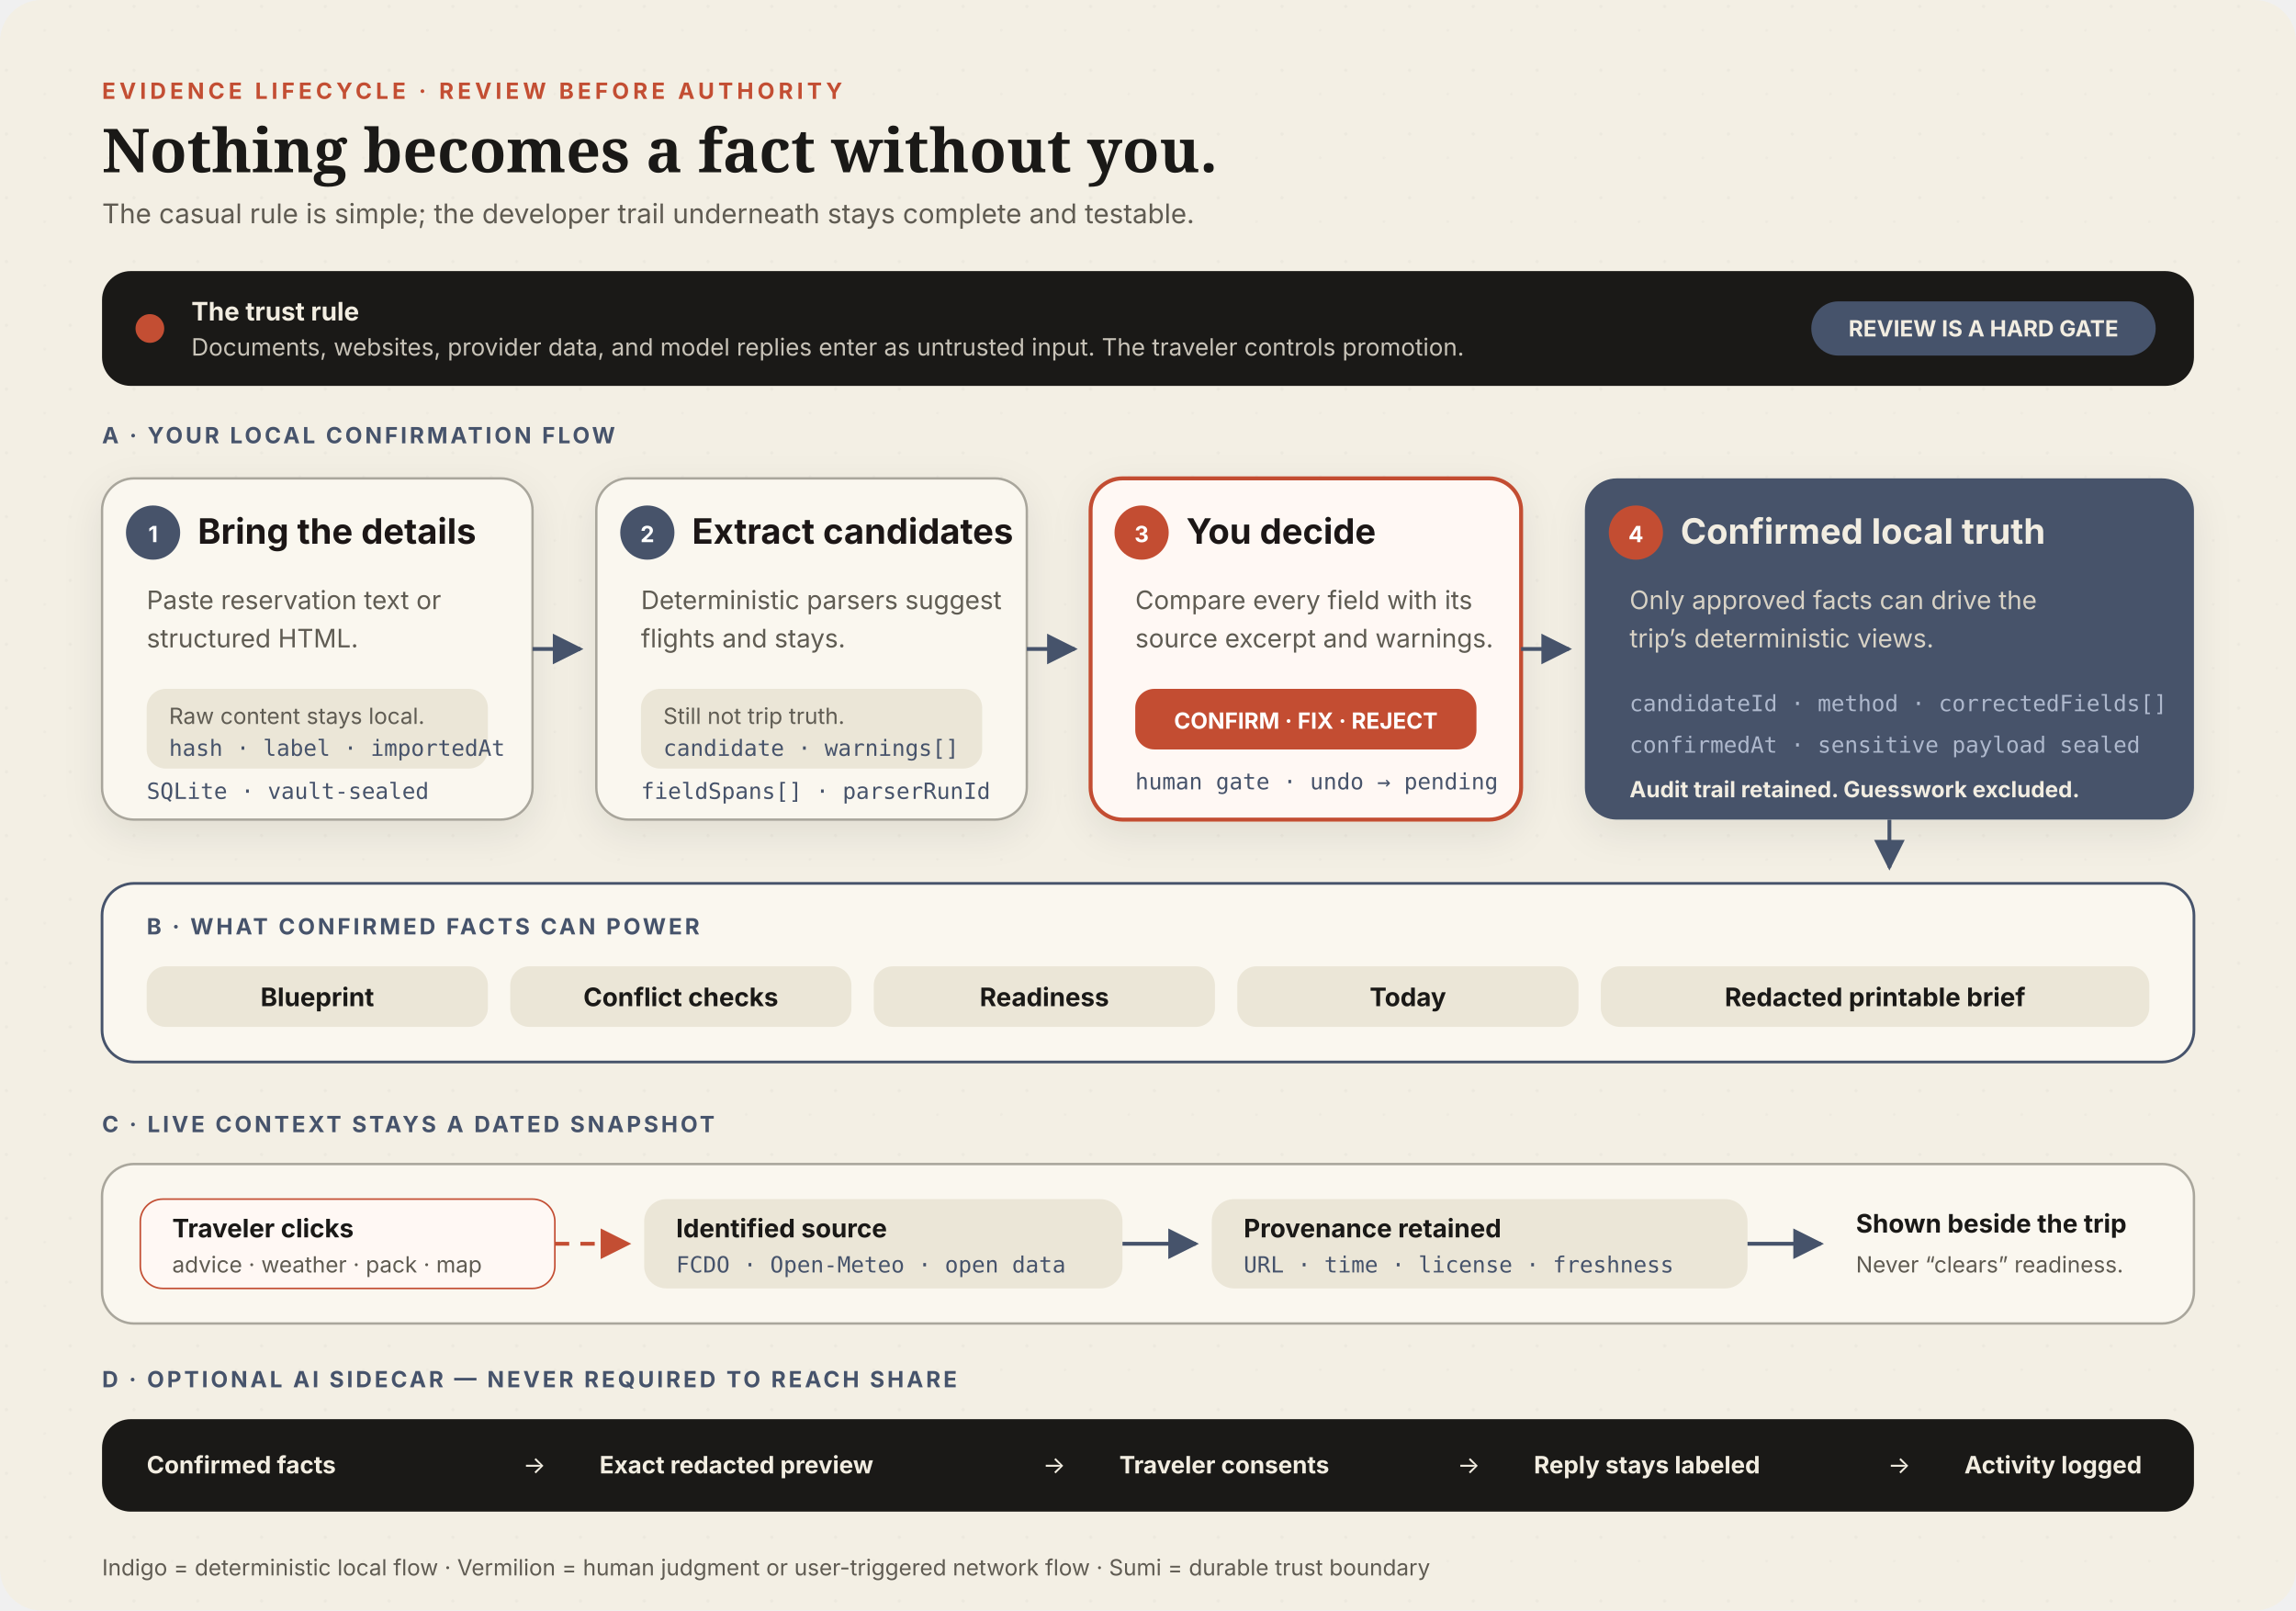
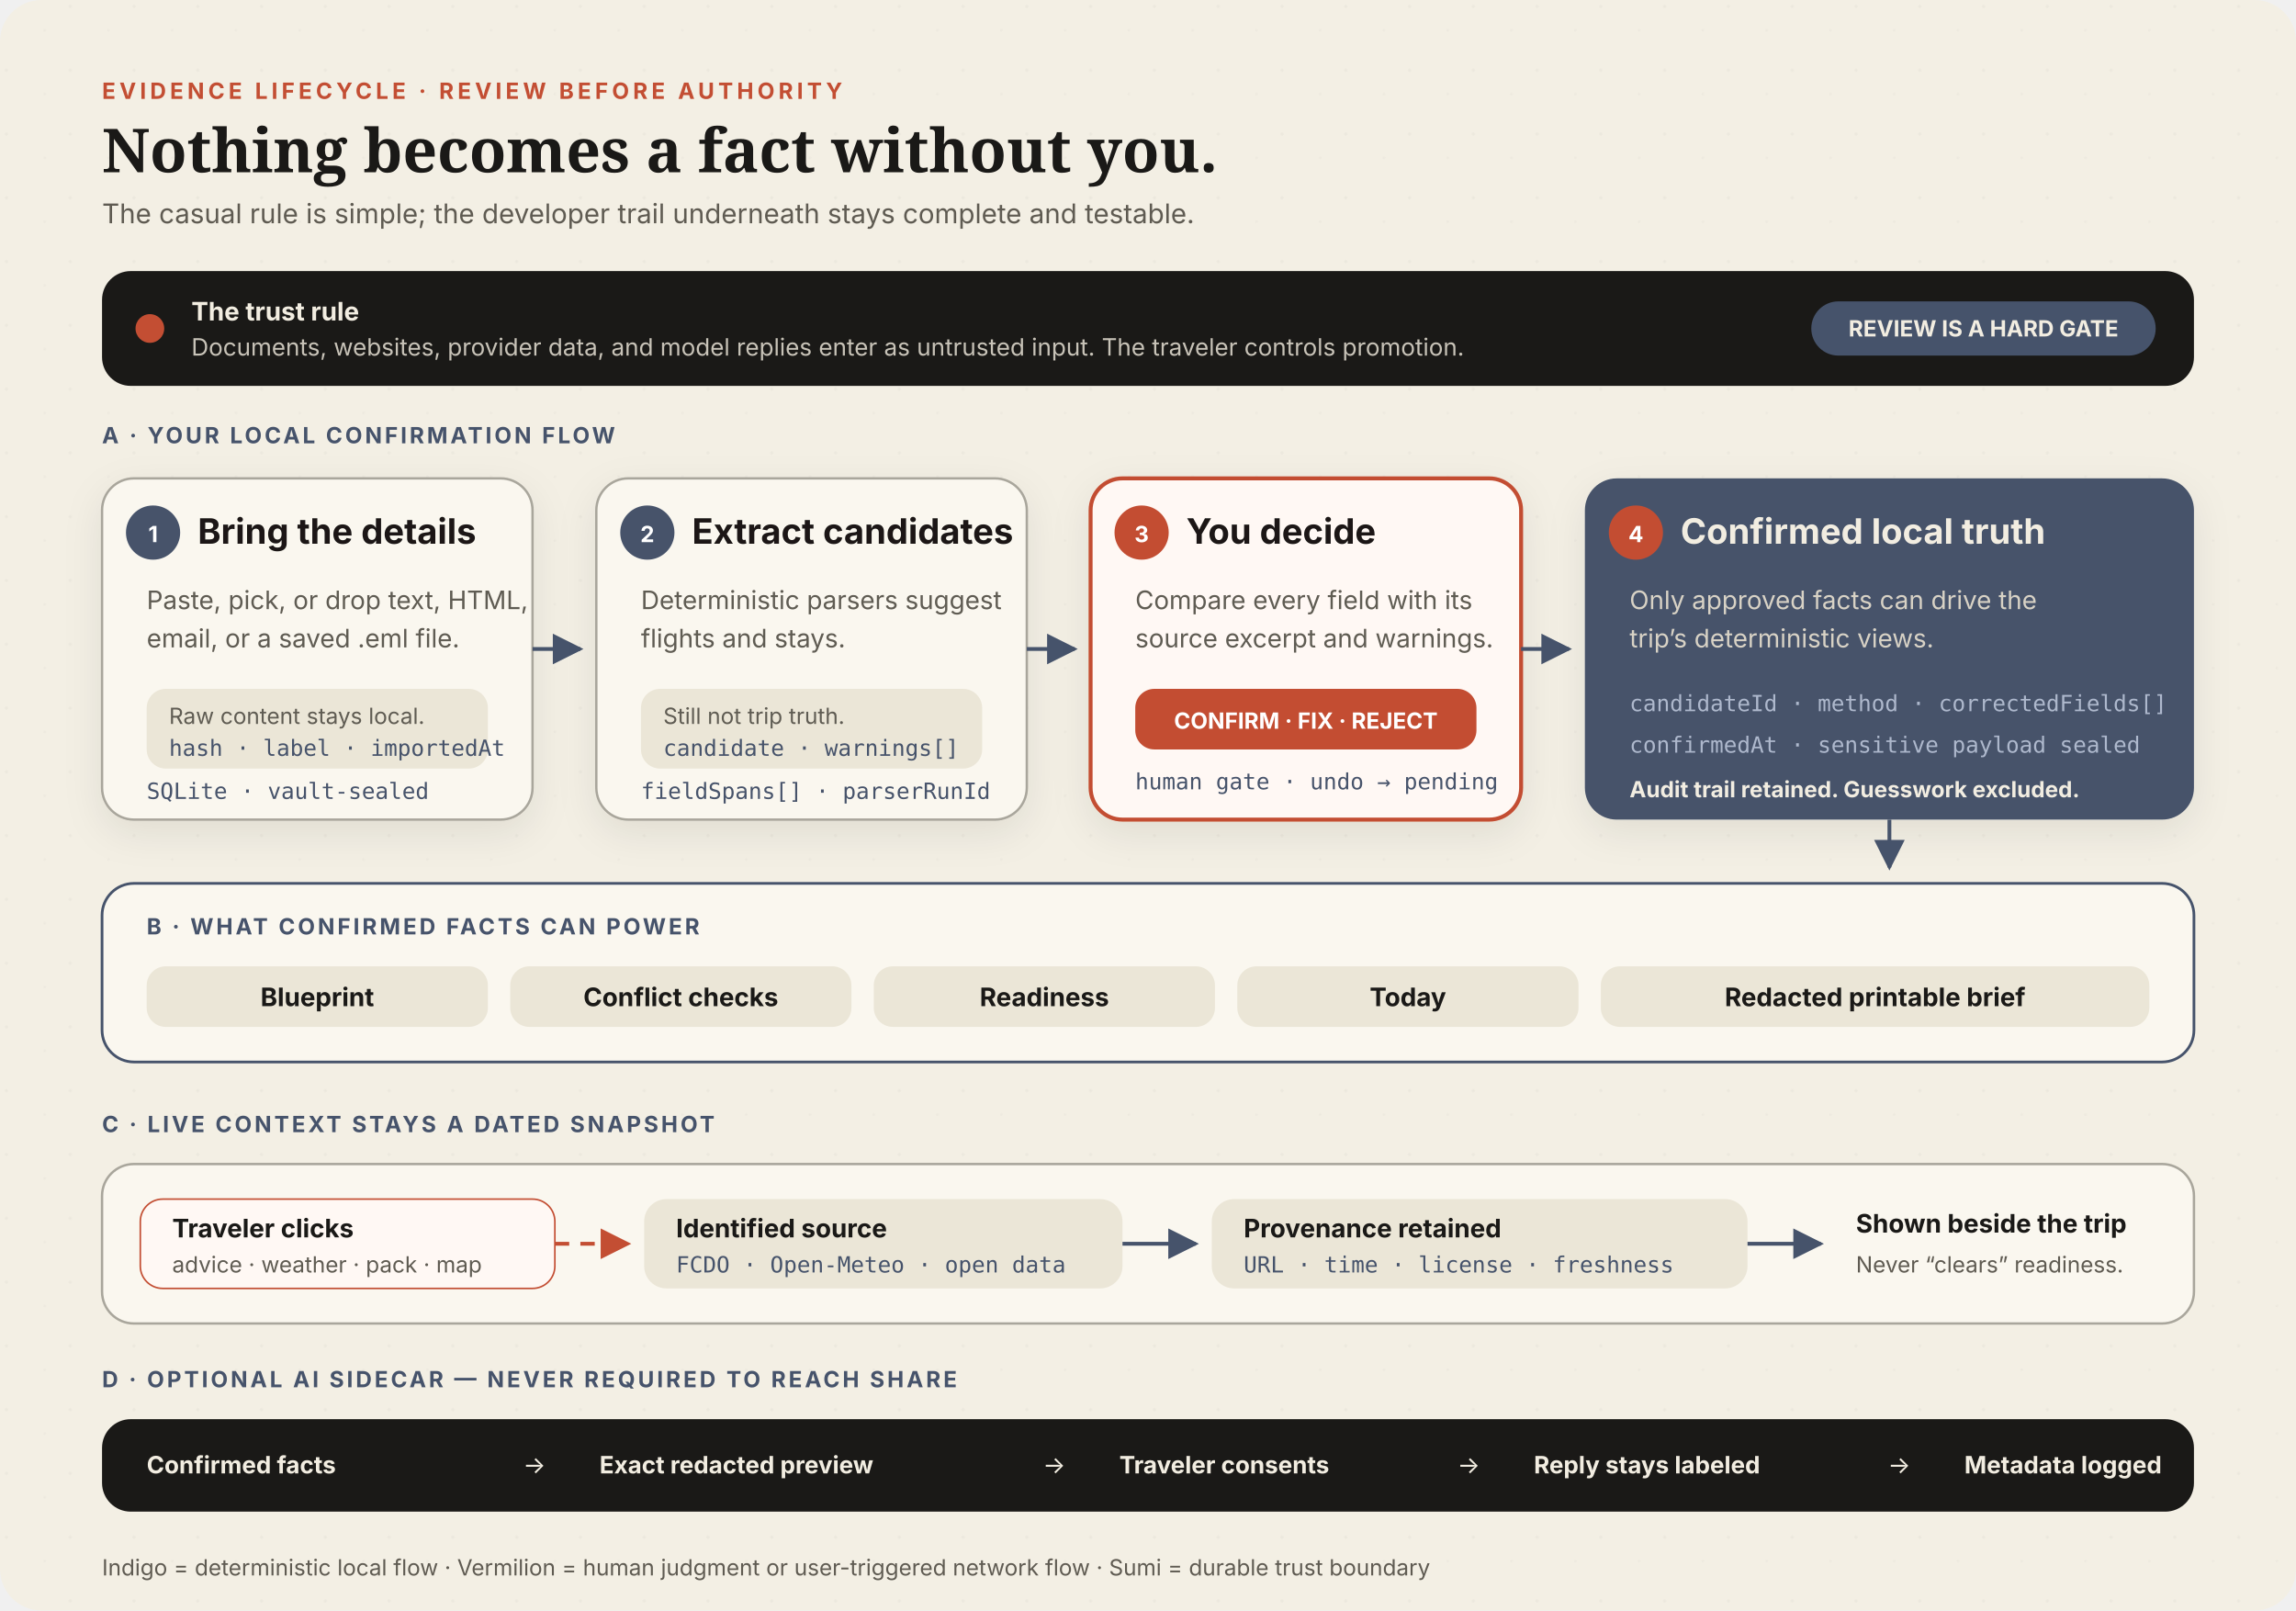
<svg xmlns="http://www.w3.org/2000/svg" width="1440" height="1010" viewBox="0 0 1440 1010" role="img" aria-labelledby="title desc">
  <defs>
    <pattern id="grain" width="40" height="40" patternUnits="userSpaceOnUse">
      <circle cx="4" cy="4" r="1" fill="#1a1917" opacity=".035" />
      <circle cx="28" cy="19" r=".8" fill="#1a1917" opacity=".025" />
    </pattern>
    <filter id="shadow" x="-20%" y="-25%" width="140%" height="160%">
      <feDropShadow dx="0" dy="8" stdDeviation="12" flood-color="#1a1917" flood-opacity=".08" />
    </filter>
    <marker id="arrow-indigo" viewBox="0 0 10 10" refX="9" refY="5" markerWidth="8" markerHeight="8" orient="auto">
      <path d="M0 0l10 5-10 5z" fill="#46536b" />
    </marker>
    <marker id="arrow-red" viewBox="0 0 10 10" refX="9" refY="5" markerWidth="8" markerHeight="8" orient="auto">
      <path d="M0 0l10 5-10 5z" fill="#c34e33" />
    </marker>
    <style>
      .sans{font-family:"Zen Kaku Gothic New",Inter,-apple-system,BlinkMacSystemFont,"Segoe UI",sans-serif}.serif{font-family:"Shippori Mincho","Iowan Old Style",Georgia,serif}.eyebrow{font-size:14px;font-weight:700;letter-spacing:2.4px;fill:#c34e33}.title{font-size:38px;font-weight:600;fill:#1a1917}.subtitle{font-size:17px;fill:#5f5b52}.lane{font-size:14px;font-weight:700;letter-spacing:1.7px;fill:#46536b}.card-title{font-size:22px;font-weight:700;fill:#1a1917}.copy{font-size:16px;fill:#5f5b52}.tech{font-family:ui-monospace,SFMono-Regular,Menlo,monospace;font-size:14px;fill:#46536b}.small{font-size:14px;fill:#5f5b52}.dark-title{font-size:22px;font-weight:700;fill:#f2ede1}.dark-copy{font-size:16px;fill:#d8d2c5}.dark-tech{font-family:ui-monospace,SFMono-Regular,Menlo,monospace;font-size:14px;fill:#aeb8cc}.local{fill:none;stroke:#46536b;stroke-width:2.4;marker-end:url(#arrow-indigo)}.remote{fill:none;stroke:#c34e33;stroke-width:2.4;stroke-dasharray:9 7;marker-end:url(#arrow-red)}@keyframes march{to{stroke-dashoffset:-32}}@keyframes soft-pulse{0%,100%{stroke-opacity:.7}50%{stroke-opacity:1}}@media (prefers-reduced-motion:no-preference){.remote{animation:march 3.8s linear infinite}.review{animation:soft-pulse 3.2s ease-in-out infinite}}
    </style>
  </defs>
  <rect width="1440" height="1010" rx="26" fill="#f3efe4" />
  <rect width="1440" height="1010" rx="26" fill="url(#grain)" />
  <text x="64" y="62" class="sans eyebrow">EVIDENCE LIFECYCLE · REVIEW BEFORE AUTHORITY</text>
  <text x="64" y="108" class="serif title">Nothing becomes a fact without you.</text>
  <text x="64" y="140" class="sans subtitle">The casual rule is simple; the developer trail underneath stays complete and testable.</text>
  <g transform="translate(64 170)">
    <rect width="1312" height="72" rx="18" fill="#1a1917" />
    <circle cx="30" cy="36" r="9" fill="#c34e33" />
    <text x="56" y="31" class="sans" font-size="16" font-weight="700" fill="#f2ede1">The trust rule</text>
    <text x="56" y="53" class="sans" font-size="15" fill="#c8c3b8">Documents, websites, provider data, and model replies enter as untrusted input. The traveler controls promotion.</text>
    <rect x="1072" y="19" width="216" height="34" rx="17" fill="#46536b" />
    <text x="1180" y="41" class="sans" font-size="14" font-weight="700" text-anchor="middle" fill="#f2ede1">REVIEW IS A HARD GATE</text>
  </g>
  <text x="64" y="278" class="sans lane">A · YOUR LOCAL CONFIRMATION FLOW</text>
  <g filter="url(#shadow)">
    <rect x="64" y="300" width="270" height="214" rx="20" fill="#faf7ef" stroke="#a9a69c" stroke-width="1.5" />
    <circle cx="96" cy="334" r="17" fill="#46536b" />
    <text x="96" y="340" class="sans" font-size="14" font-weight="700" text-anchor="middle" fill="#fff">1</text>
    <text x="124" y="341" class="sans card-title">Bring the details</text>
-     <text x="92" y="382" class="sans copy">Paste reservation text or</text>
-     <text x="92" y="406" class="sans copy">structured HTML.</text>
+     <text x="92" y="382" class="sans copy">Paste, pick, or drop text, HTML,</text>
+     <text x="92" y="406" class="sans copy">email, or a saved .eml file.</text>
    <rect x="92" y="432" width="214" height="50" rx="12" fill="#ebe6d7" />
    <text x="106" y="454" class="sans small">Raw content stays local.</text>
    <text x="106" y="474" class="sans tech">hash · label · importedAt</text>
    <text x="92" y="501" class="sans tech">SQLite · vault-sealed</text>
  </g>
  <path d="M334 407h30" class="local" />
  <g filter="url(#shadow)">
    <rect x="374" y="300" width="270" height="214" rx="20" fill="#faf7ef" stroke="#a9a69c" stroke-width="1.5" />
    <circle cx="406" cy="334" r="17" fill="#46536b" />
    <text x="406" y="340" class="sans" font-size="14" font-weight="700" text-anchor="middle" fill="#fff">2</text>
    <text x="434" y="341" class="sans card-title">Extract candidates</text>
    <text x="402" y="382" class="sans copy">Deterministic parsers suggest</text>
    <text x="402" y="406" class="sans copy">flights and stays.</text>
    <rect x="402" y="432" width="214" height="50" rx="12" fill="#ebe6d7" />
    <text x="416" y="454" class="sans small">Still not trip truth.</text>
    <text x="416" y="474" class="sans tech">candidate · warnings[]</text>
    <text x="402" y="501" class="sans tech">fieldSpans[] · parserRunId</text>
  </g>
  <path d="M644 407h30" class="local" />
  <g filter="url(#shadow)">
    <rect x="684" y="300" width="270" height="214" rx="20" fill="#fff8f4" stroke="#c34e33" stroke-width="2.5" class="review" />
    <circle cx="716" cy="334" r="17" fill="#c34e33" />
    <text x="716" y="340" class="sans" font-size="14" font-weight="700" text-anchor="middle" fill="#fff">3</text>
    <text x="744" y="341" class="sans card-title">You decide</text>
    <text x="712" y="382" class="sans copy">Compare every field with its</text>
    <text x="712" y="406" class="sans copy">source excerpt and warnings.</text>
    <rect x="712" y="432" width="214" height="38" rx="12" fill="#c34e33" />
    <text x="819" y="457" class="sans" font-size="14" font-weight="700" text-anchor="middle" fill="#fff">CONFIRM · FIX · REJECT</text>
    <text x="712" y="495" class="sans tech">human gate · undo → pending</text>
  </g>
  <path d="M954 407h30" class="local" />
  <g filter="url(#shadow)">
    <rect x="994" y="300" width="382" height="214" rx="20" fill="#46536b" />
    <circle cx="1026" cy="334" r="17" fill="#c34e33" />
    <text x="1026" y="340" class="sans" font-size="14" font-weight="700" text-anchor="middle" fill="#fff">4</text>
    <text x="1054" y="341" class="sans dark-title">Confirmed local truth</text>
    <text x="1022" y="382" class="sans dark-copy">Only approved facts can drive the</text>
    <text x="1022" y="406" class="sans dark-copy">trip’s deterministic views.</text>
    <text x="1022" y="446" class="sans dark-tech">candidateId · method · correctedFields[]</text>
    <text x="1022" y="472" class="sans dark-tech">confirmedAt · sensitive payload sealed</text>
    <text x="1022" y="500" class="sans" font-size="14" font-weight="700" fill="#f2ede1">Audit trail retained. Guesswork excluded.</text>
  </g>
  <path d="M1185 514v30" class="local" />
  <g>
    <rect x="64" y="554" width="1312" height="112" rx="20" fill="#faf7ef" stroke="#46536b" stroke-width="1.7" />
    <text x="92" y="586" class="sans lane">B · WHAT CONFIRMED FACTS CAN POWER</text>
    <g class="sans" font-size="16" font-weight="700" fill="#1a1917">
      <rect x="92" y="606" width="214" height="38" rx="12" fill="#ebe6d7" />
      <text x="199" y="631" text-anchor="middle">Blueprint</text>
      <rect x="320" y="606" width="214" height="38" rx="12" fill="#ebe6d7" />
      <text x="427" y="631" text-anchor="middle">Conflict checks</text>
      <rect x="548" y="606" width="214" height="38" rx="12" fill="#ebe6d7" />
      <text x="655" y="631" text-anchor="middle">Readiness</text>
      <rect x="776" y="606" width="214" height="38" rx="12" fill="#ebe6d7" />
      <text x="883" y="631" text-anchor="middle">Today</text>
      <rect x="1004" y="606" width="344" height="38" rx="12" fill="#ebe6d7" />
      <text x="1176" y="631" text-anchor="middle">Redacted printable brief</text>
    </g>
  </g>
  <text x="64" y="710" class="sans lane">C · LIVE CONTEXT STAYS A DATED SNAPSHOT</text>
  <g>
    <rect x="64" y="730" width="1312" height="100" rx="20" fill="#faf7ef" stroke="#a9a69c" stroke-width="1.5" />
    <rect x="88" y="752" width="260" height="56" rx="14" fill="#fff8f4" stroke="#c34e33" />
    <text x="108" y="776" class="sans" font-size="16" font-weight="700" fill="#1a1917">Traveler clicks</text>
    <text x="108" y="798" class="sans small">advice · weather · pack · map</text>
    <path d="M348 780h46" class="remote" />
    <rect x="404" y="752" width="300" height="56" rx="14" fill="#ebe6d7" />
    <text x="424" y="776" class="sans" font-size="16" font-weight="700" fill="#1a1917">Identified source</text>
    <text x="424" y="798" class="sans tech">FCDO · Open-Meteo · open data</text>
    <path d="M704 780h46" class="local" />
    <rect x="760" y="752" width="336" height="56" rx="14" fill="#ebe6d7" />
    <text x="780" y="776" class="sans" font-size="16" font-weight="700" fill="#1a1917">Provenance retained</text>
    <text x="780" y="798" class="sans tech">URL · time · license · freshness</text>
    <path d="M1096 780h46" class="local" />
    <text x="1164" y="773" class="sans" font-size="16" font-weight="700" fill="#1a1917">Shown beside the trip</text>
    <text x="1164" y="798" class="sans small">Never “clears” readiness.</text>
  </g>
  <text x="64" y="870" class="sans lane">D · OPTIONAL AI SIDECAR — NEVER REQUIRED TO REACH SHARE</text>
  <g>
    <rect x="64" y="890" width="1312" height="58" rx="18" fill="#1a1917" />
    <g class="sans" font-size="15" fill="#f2ede1">
      <text x="92" y="924" font-weight="700">Confirmed facts</text>
      <text x="328" y="924">→</text>
      <text x="376" y="924" font-weight="700">Exact redacted preview</text>
      <text x="654" y="924">→</text>
      <text x="702" y="924" font-weight="700">Traveler consents</text>
      <text x="914" y="924">→</text>
      <text x="962" y="924" font-weight="700">Reply stays labeled</text>
      <text x="1184" y="924">→</text>
-       <text x="1232" y="924" font-weight="700">Activity logged</text>
+       <text x="1232" y="924" font-weight="700">Metadata logged</text>
    </g>
  </g>
  <text x="64" y="988" class="sans small">Indigo = deterministic local flow · Vermilion = human judgment or user-triggered network flow · Sumi = durable trust boundary</text>
</svg>
